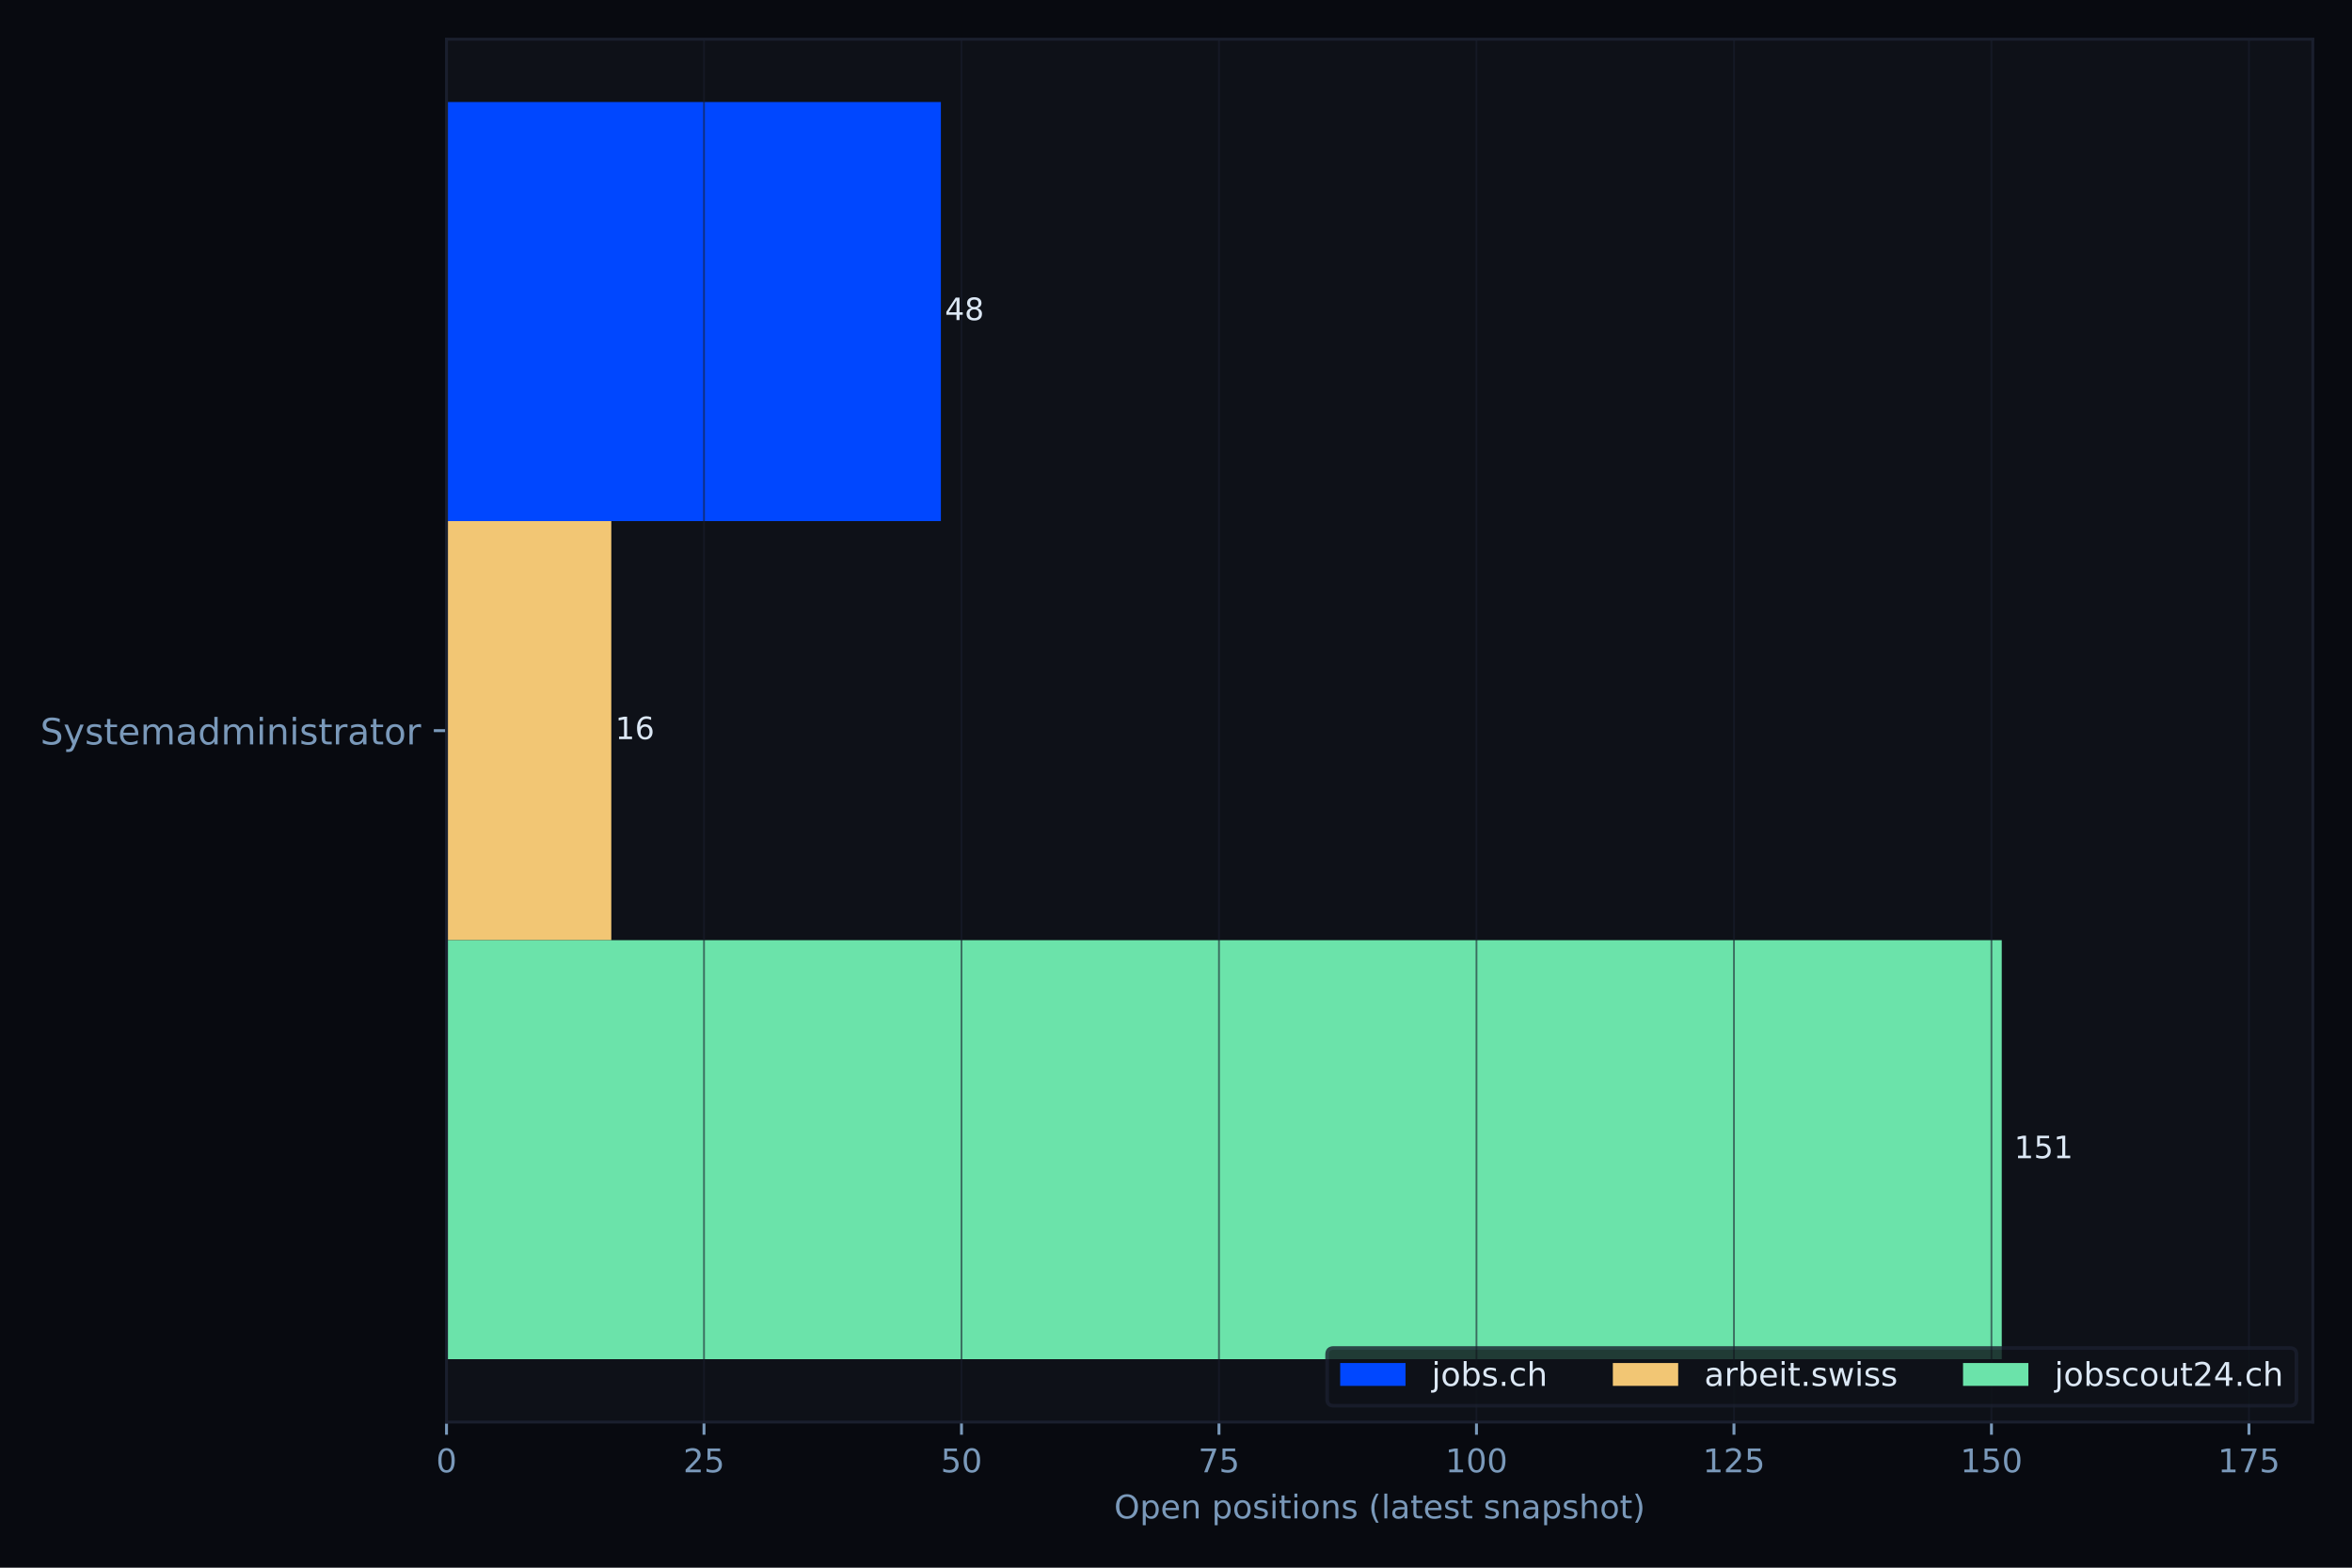
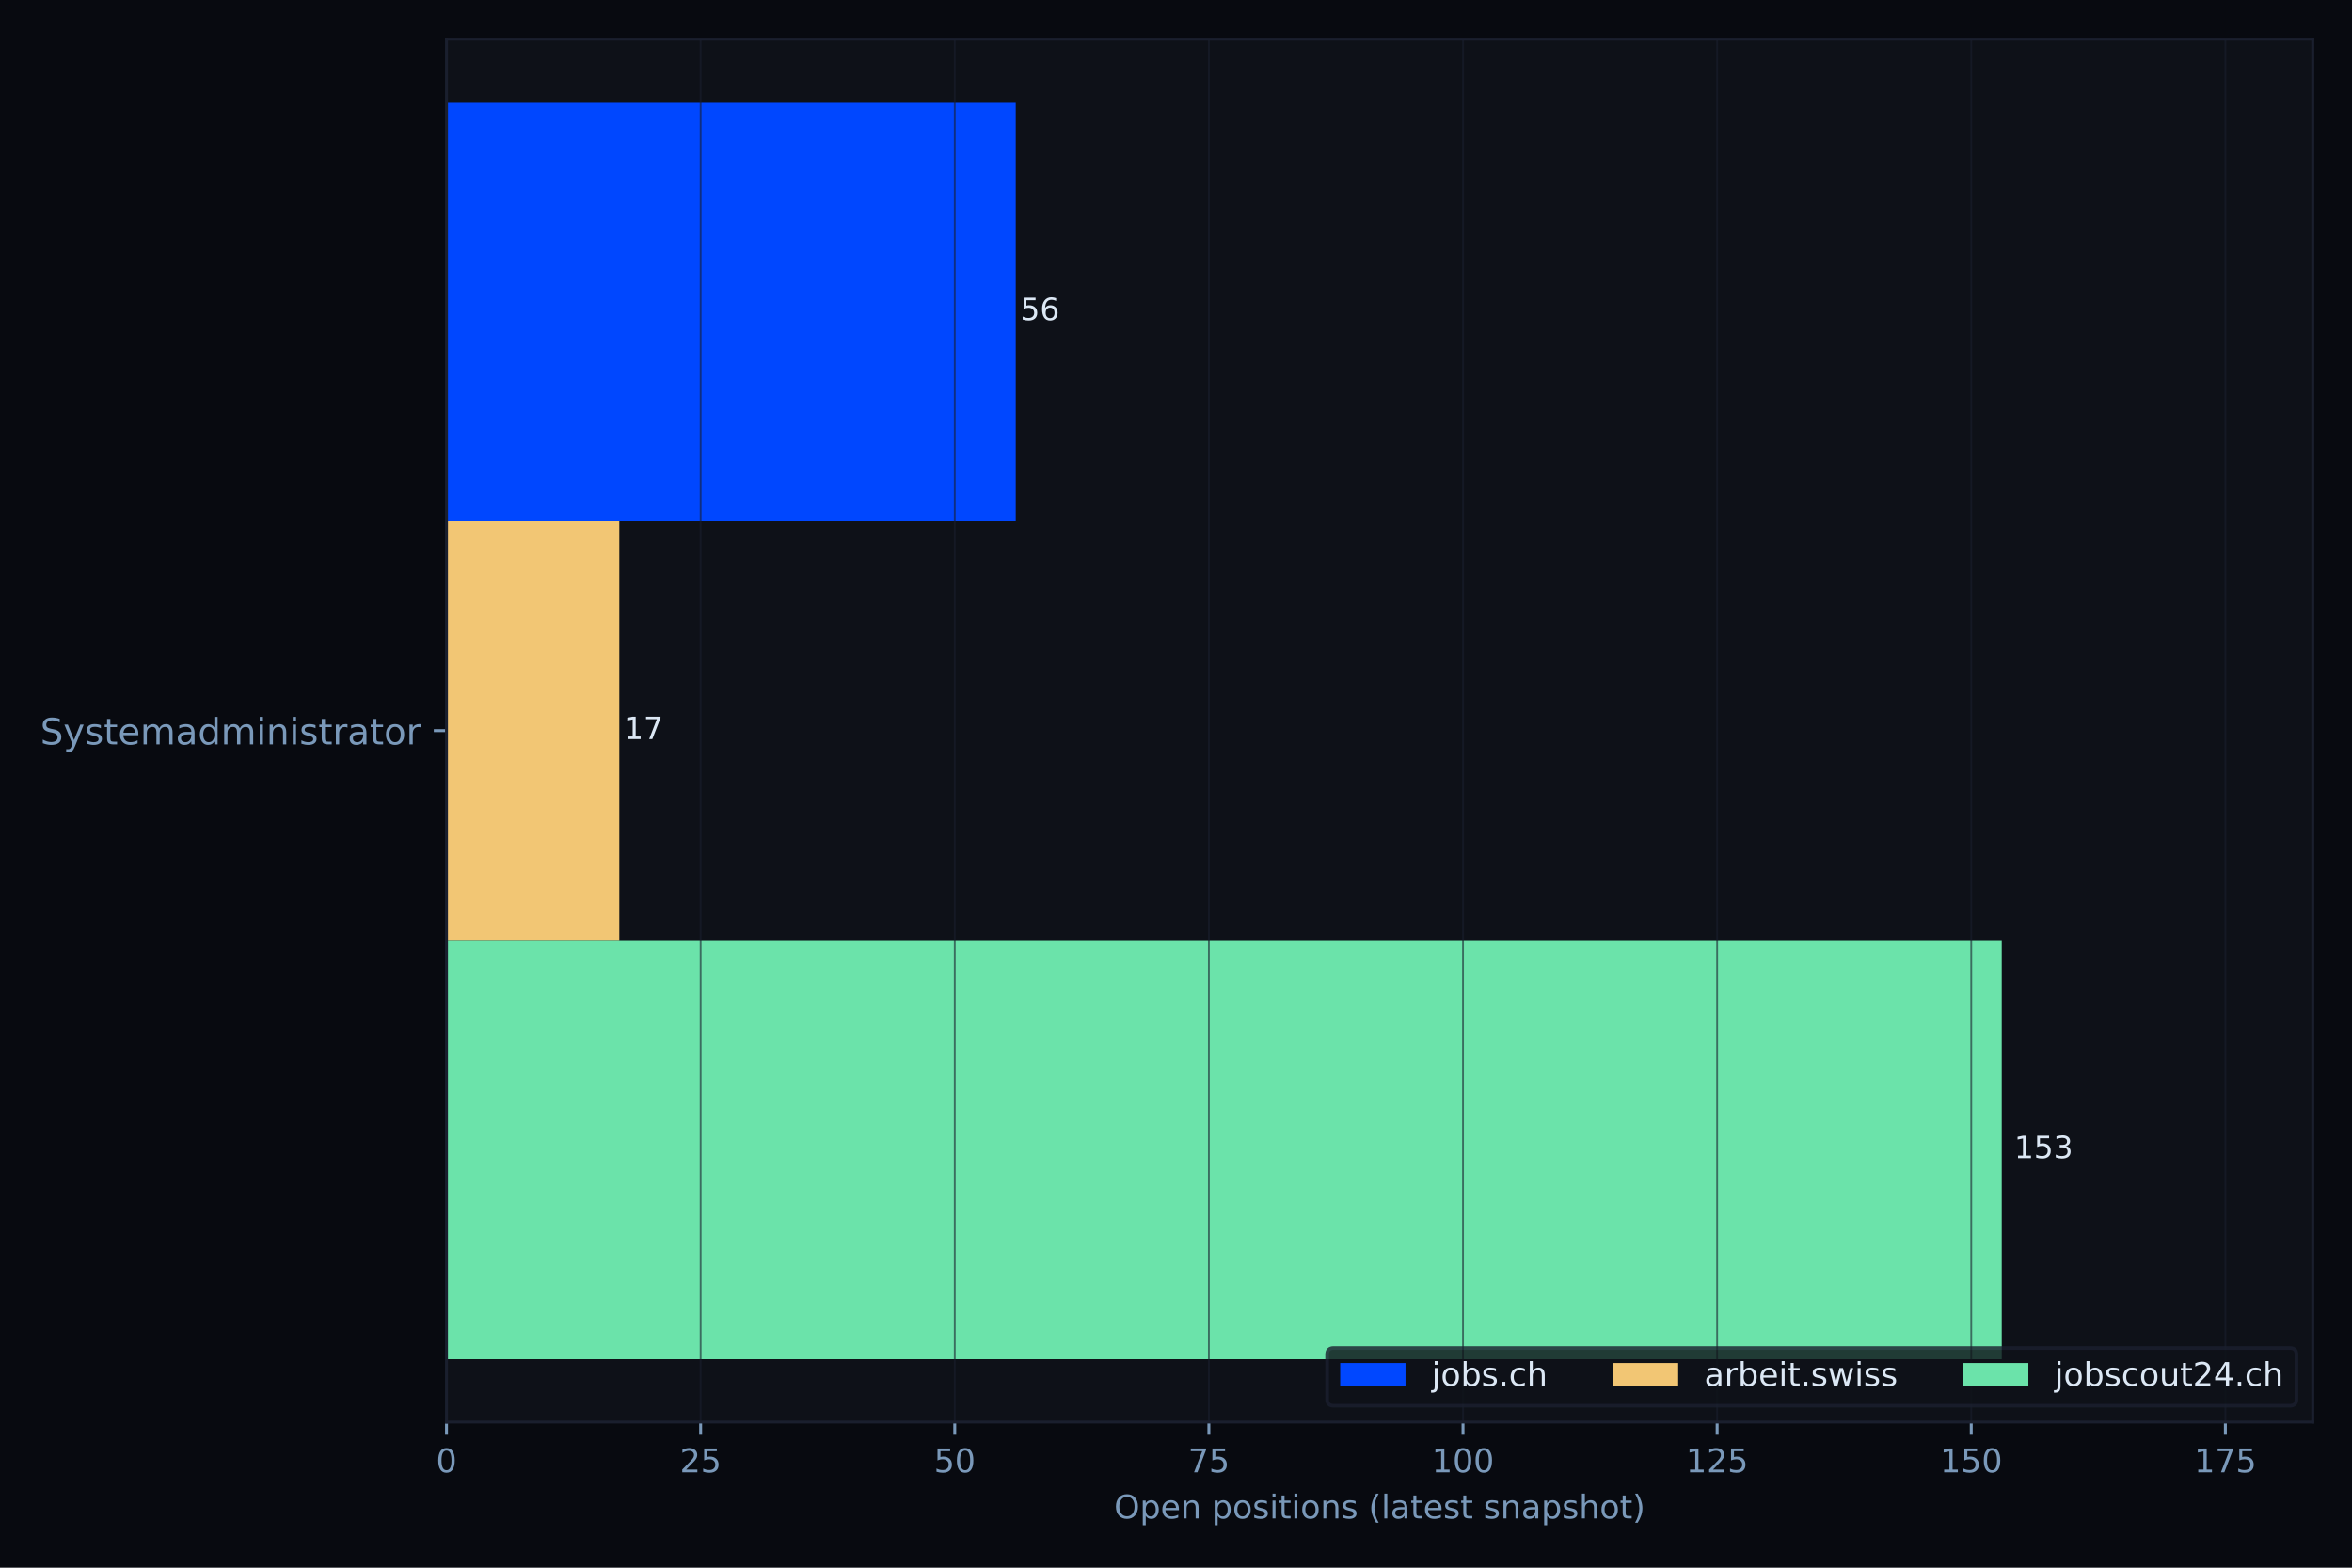
<svg xmlns="http://www.w3.org/2000/svg" xmlns:xlink="http://www.w3.org/1999/xlink" width="648pt" height="432pt" viewBox="0 0 648 432" version="1.1">
  <defs>
    <style type="text/css">*{stroke-linejoin: round; stroke-linecap: butt}</style>
  </defs>
  <g id="figure_1">
    <g id="patch_1">
      <path d="M 0 432  L 648 432  L 648 0  L 0 0  z " style="fill: #080a10" />
    </g>
    <g id="axes_1">
      <g id="patch_2">
        <path d="M 123.018 391.873  L 637.2 391.873  L 637.2 10.8  L 123.018 10.8  z " style="fill: #0e1118" />
      </g>
      <g id="patch_3">
-         <path d="M 123.018 28.121  L 259.225 28.121  L 259.225 143.598  L 123.018 143.598  z " clip-path="url(#pacaad83c6b)" style="fill: #0047ff" />
+         <path d="M 123.018 28.121  L 279.849 28.121  L 279.849 143.598  L 123.018 143.598  z " clip-path="url(#pa3f930a5cf)" style="fill: #0047ff" />
      </g>
      <g id="patch_4">
-         <path d="M 123.018 143.598  L 168.421 143.598  L 168.421 259.075  L 123.018 259.075  z " clip-path="url(#pacaad83c6b)" style="fill: #f2c674" />
+         <path d="M 123.018 143.598  L 170.628 143.598  L 170.628 259.075  L 123.018 259.075  z " clip-path="url(#pa3f930a5cf)" style="fill: #f2c674" />
      </g>
      <g id="patch_5">
-         <path d="M 123.018 259.075  L 551.503 259.075  L 551.503 374.551  L 123.018 374.551  z " clip-path="url(#pacaad83c6b)" style="fill: #6be3aa" />
+         <path d="M 123.018 259.075  L 551.503 259.075  L 551.503 374.551  L 123.018 374.551  z " clip-path="url(#pa3f930a5cf)" style="fill: #6be3aa" />
      </g>
      <g id="matplotlib.axis_1">
        <g id="xtick_1">
          <g id="line2d_1">
-             <path d="M 123.018 391.873  L 123.018 10.8  " clip-path="url(#pacaad83c6b)" style="fill: none; stroke: #1a1f2e; stroke-opacity: 0.6; stroke-width: 0.5; stroke-linecap: square" />
+             <path d="M 123.018 391.873  L 123.018 10.8  " clip-path="url(#pa3f930a5cf)" style="fill: none; stroke: #1a1f2e; stroke-opacity: 0.6; stroke-width: 0.5; stroke-linecap: square" />
          </g>
          <g id="line2d_2">
            <defs>
              <path id="mff3be124f5" d="M 0 0  L 0 3.5  " style="stroke: #7a99ba; stroke-width: 0.8" />
            </defs>
            <g>
              <use xlink:href="#mff3be124f5" x="123.018" y="391.873" style="fill: #7a99ba; stroke: #7a99ba; stroke-width: 0.8" />
            </g>
          </g>
          <g id="text_1">
            <g style="fill: #7a99ba" transform="translate(120.1551 405.7113) scale(0.09 -0.09)">
              <defs>
                <path id="DejaVuSans-30" d="M 2034 4250  Q 1547 4250 1301 3770  Q 1056 3291 1056 2328  Q 1056 1369 1301 889  Q 1547 409 2034 409  Q 2525 409 2770 889  Q 3016 1369 3016 2328  Q 3016 3291 2770 3770  Q 2525 4250 2034 4250  z M 2034 4750  Q 2819 4750 3233 4129  Q 3647 3509 3647 2328  Q 3647 1150 3233 529  Q 2819 -91 2034 -91  Q 1250 -91 836 529  Q 422 1150 422 2328  Q 422 3509 836 4129  Q 1250 4750 2034 4750  z " transform="scale(0.015625)" />
              </defs>
              <use xlink:href="#DejaVuSans-30" />
            </g>
          </g>
        </g>
        <g id="xtick_2">
          <g id="line2d_3">
-             <path d="M 193.959 391.873  L 193.959 10.8  " clip-path="url(#pacaad83c6b)" style="fill: none; stroke: #1a1f2e; stroke-opacity: 0.6; stroke-width: 0.5; stroke-linecap: square" />
+             <path d="M 193.032 391.873  L 193.032 10.8  " clip-path="url(#pa3f930a5cf)" style="fill: none; stroke: #1a1f2e; stroke-opacity: 0.6; stroke-width: 0.5; stroke-linecap: square" />
          </g>
          <g id="line2d_4">
            <g>
-               <use xlink:href="#mff3be124f5" x="193.959" y="391.873" style="fill: #7a99ba; stroke: #7a99ba; stroke-width: 0.8" />
+               <use xlink:href="#mff3be124f5" x="193.032" y="391.873" style="fill: #7a99ba; stroke: #7a99ba; stroke-width: 0.8" />
            </g>
          </g>
          <g id="text_2">
-             <g style="fill: #7a99ba" transform="translate(188.2331 405.7113) scale(0.09 -0.09)">
+             <g style="fill: #7a99ba" transform="translate(187.3058 405.7113) scale(0.09 -0.09)">
              <defs>
                <path id="DejaVuSans-32" d="M 1228 531  L 3431 531  L 3431 0  L 469 0  L 469 531  Q 828 903 1448 1529  Q 2069 2156 2228 2338  Q 2531 2678 2651 2914  Q 2772 3150 2772 3378  Q 2772 3750 2511 3984  Q 2250 4219 1831 4219  Q 1534 4219 1204 4116  Q 875 4013 500 3803  L 500 4441  Q 881 4594 1212 4672  Q 1544 4750 1819 4750  Q 2544 4750 2975 4387  Q 3406 4025 3406 3419  Q 3406 3131 3298 2873  Q 3191 2616 2906 2266  Q 2828 2175 2409 1742  Q 1991 1309 1228 531  z " transform="scale(0.015625)" />
                <path id="DejaVuSans-35" d="M 691 4666  L 3169 4666  L 3169 4134  L 1269 4134  L 1269 2991  Q 1406 3038 1543 3061  Q 1681 3084 1819 3084  Q 2600 3084 3056 2656  Q 3513 2228 3513 1497  Q 3513 744 3044 326  Q 2575 -91 1722 -91  Q 1428 -91 1123 -41  Q 819 9 494 109  L 494 744  Q 775 591 1075 516  Q 1375 441 1709 441  Q 2250 441 2565 725  Q 2881 1009 2881 1497  Q 2881 1984 2565 2268  Q 2250 2553 1709 2553  Q 1456 2553 1204 2497  Q 953 2441 691 2322  L 691 4666  z " transform="scale(0.015625)" />
              </defs>
              <use xlink:href="#DejaVuSans-32" />
              <use xlink:href="#DejaVuSans-35" x="63.623" />
            </g>
          </g>
        </g>
        <g id="xtick_3">
          <g id="line2d_5">
-             <path d="M 264.901 391.873  L 264.901 10.8  " clip-path="url(#pacaad83c6b)" style="fill: none; stroke: #1a1f2e; stroke-opacity: 0.6; stroke-width: 0.5; stroke-linecap: square" />
+             <path d="M 263.046 391.873  L 263.046 10.8  " clip-path="url(#pa3f930a5cf)" style="fill: none; stroke: #1a1f2e; stroke-opacity: 0.6; stroke-width: 0.5; stroke-linecap: square" />
          </g>
          <g id="line2d_6">
            <g>
-               <use xlink:href="#mff3be124f5" x="264.901" y="391.873" style="fill: #7a99ba; stroke: #7a99ba; stroke-width: 0.8" />
+               <use xlink:href="#mff3be124f5" x="263.046" y="391.873" style="fill: #7a99ba; stroke: #7a99ba; stroke-width: 0.8" />
            </g>
          </g>
          <g id="text_3">
-             <g style="fill: #7a99ba" transform="translate(259.1743 405.7113) scale(0.09 -0.09)">
+             <g style="fill: #7a99ba" transform="translate(257.3197 405.7113) scale(0.09 -0.09)">
              <use xlink:href="#DejaVuSans-35" />
              <use xlink:href="#DejaVuSans-30" x="63.623" />
            </g>
          </g>
        </g>
        <g id="xtick_4">
          <g id="line2d_7">
-             <path d="M 335.842 391.873  L 335.842 10.8  " clip-path="url(#pacaad83c6b)" style="fill: none; stroke: #1a1f2e; stroke-opacity: 0.6; stroke-width: 0.5; stroke-linecap: square" />
+             <path d="M 333.06 391.873  L 333.06 10.8  " clip-path="url(#pa3f930a5cf)" style="fill: none; stroke: #1a1f2e; stroke-opacity: 0.6; stroke-width: 0.5; stroke-linecap: square" />
          </g>
          <g id="line2d_8">
            <g>
-               <use xlink:href="#mff3be124f5" x="335.842" y="391.873" style="fill: #7a99ba; stroke: #7a99ba; stroke-width: 0.8" />
+               <use xlink:href="#mff3be124f5" x="333.06" y="391.873" style="fill: #7a99ba; stroke: #7a99ba; stroke-width: 0.8" />
            </g>
          </g>
          <g id="text_4">
-             <g style="fill: #7a99ba" transform="translate(330.1155 405.7113) scale(0.09 -0.09)">
+             <g style="fill: #7a99ba" transform="translate(327.3335 405.7113) scale(0.09 -0.09)">
              <defs>
                <path id="DejaVuSans-37" d="M 525 4666  L 3525 4666  L 3525 4397  L 1831 0  L 1172 0  L 2766 4134  L 525 4134  L 525 4666  z " transform="scale(0.015625)" />
              </defs>
              <use xlink:href="#DejaVuSans-37" />
              <use xlink:href="#DejaVuSans-35" x="63.623" />
            </g>
          </g>
        </g>
        <g id="xtick_5">
          <g id="line2d_9">
-             <path d="M 406.783 391.873  L 406.783 10.8  " clip-path="url(#pacaad83c6b)" style="fill: none; stroke: #1a1f2e; stroke-opacity: 0.6; stroke-width: 0.5; stroke-linecap: square" />
+             <path d="M 403.074 391.873  L 403.074 10.8  " clip-path="url(#pa3f930a5cf)" style="fill: none; stroke: #1a1f2e; stroke-opacity: 0.6; stroke-width: 0.5; stroke-linecap: square" />
          </g>
          <g id="line2d_10">
            <g>
-               <use xlink:href="#mff3be124f5" x="406.783" y="391.873" style="fill: #7a99ba; stroke: #7a99ba; stroke-width: 0.8" />
+               <use xlink:href="#mff3be124f5" x="403.074" y="391.873" style="fill: #7a99ba; stroke: #7a99ba; stroke-width: 0.8" />
            </g>
          </g>
          <g id="text_5">
-             <g style="fill: #7a99ba" transform="translate(398.1936 405.7113) scale(0.09 -0.09)">
+             <g style="fill: #7a99ba" transform="translate(394.4843 405.7113) scale(0.09 -0.09)">
              <defs>
                <path id="DejaVuSans-31" d="M 794 531  L 1825 531  L 1825 4091  L 703 3866  L 703 4441  L 1819 4666  L 2450 4666  L 2450 531  L 3481 531  L 3481 0  L 794 0  L 794 531  z " transform="scale(0.015625)" />
              </defs>
              <use xlink:href="#DejaVuSans-31" />
              <use xlink:href="#DejaVuSans-30" x="63.623" />
              <use xlink:href="#DejaVuSans-30" x="127.246" />
            </g>
          </g>
        </g>
        <g id="xtick_6">
          <g id="line2d_11">
-             <path d="M 477.724 391.873  L 477.724 10.8  " clip-path="url(#pacaad83c6b)" style="fill: none; stroke: #1a1f2e; stroke-opacity: 0.6; stroke-width: 0.5; stroke-linecap: square" />
+             <path d="M 473.088 391.873  L 473.088 10.8  " clip-path="url(#pa3f930a5cf)" style="fill: none; stroke: #1a1f2e; stroke-opacity: 0.6; stroke-width: 0.5; stroke-linecap: square" />
          </g>
          <g id="line2d_12">
            <g>
-               <use xlink:href="#mff3be124f5" x="477.724" y="391.873" style="fill: #7a99ba; stroke: #7a99ba; stroke-width: 0.8" />
+               <use xlink:href="#mff3be124f5" x="473.088" y="391.873" style="fill: #7a99ba; stroke: #7a99ba; stroke-width: 0.8" />
            </g>
          </g>
          <g id="text_6">
-             <g style="fill: #7a99ba" transform="translate(469.1348 405.7113) scale(0.09 -0.09)">
+             <g style="fill: #7a99ba" transform="translate(464.4981 405.7113) scale(0.09 -0.09)">
              <use xlink:href="#DejaVuSans-31" />
              <use xlink:href="#DejaVuSans-32" x="63.623" />
              <use xlink:href="#DejaVuSans-35" x="127.246" />
            </g>
          </g>
        </g>
        <g id="xtick_7">
          <g id="line2d_13">
-             <path d="M 548.665 391.873  L 548.665 10.8  " clip-path="url(#pacaad83c6b)" style="fill: none; stroke: #1a1f2e; stroke-opacity: 0.6; stroke-width: 0.5; stroke-linecap: square" />
+             <path d="M 543.101 391.873  L 543.101 10.8  " clip-path="url(#pa3f930a5cf)" style="fill: none; stroke: #1a1f2e; stroke-opacity: 0.6; stroke-width: 0.5; stroke-linecap: square" />
          </g>
          <g id="line2d_14">
            <g>
-               <use xlink:href="#mff3be124f5" x="548.665" y="391.873" style="fill: #7a99ba; stroke: #7a99ba; stroke-width: 0.8" />
+               <use xlink:href="#mff3be124f5" x="543.101" y="391.873" style="fill: #7a99ba; stroke: #7a99ba; stroke-width: 0.8" />
            </g>
          </g>
          <g id="text_7">
-             <g style="fill: #7a99ba" transform="translate(540.076 405.7113) scale(0.09 -0.09)">
+             <g style="fill: #7a99ba" transform="translate(534.512 405.7113) scale(0.09 -0.09)">
              <use xlink:href="#DejaVuSans-31" />
              <use xlink:href="#DejaVuSans-35" x="63.623" />
              <use xlink:href="#DejaVuSans-30" x="127.246" />
            </g>
          </g>
        </g>
        <g id="xtick_8">
          <g id="line2d_15">
-             <path d="M 619.607 391.873  L 619.607 10.8  " clip-path="url(#pacaad83c6b)" style="fill: none; stroke: #1a1f2e; stroke-opacity: 0.6; stroke-width: 0.5; stroke-linecap: square" />
+             <path d="M 613.115 391.873  L 613.115 10.8  " clip-path="url(#pa3f930a5cf)" style="fill: none; stroke: #1a1f2e; stroke-opacity: 0.6; stroke-width: 0.5; stroke-linecap: square" />
          </g>
          <g id="line2d_16">
            <g>
-               <use xlink:href="#mff3be124f5" x="619.607" y="391.873" style="fill: #7a99ba; stroke: #7a99ba; stroke-width: 0.8" />
+               <use xlink:href="#mff3be124f5" x="613.115" y="391.873" style="fill: #7a99ba; stroke: #7a99ba; stroke-width: 0.8" />
            </g>
          </g>
          <g id="text_8">
-             <g style="fill: #7a99ba" transform="translate(611.0172 405.7113) scale(0.09 -0.09)">
+             <g style="fill: #7a99ba" transform="translate(604.5259 405.7113) scale(0.09 -0.09)">
              <use xlink:href="#DejaVuSans-31" />
              <use xlink:href="#DejaVuSans-37" x="63.623" />
              <use xlink:href="#DejaVuSans-35" x="127.246" />
            </g>
          </g>
        </g>
        <g id="text_9">
          <g style="fill: #7a99ba" transform="translate(306.9454 418.4216) scale(0.09 -0.09)">
            <defs>
              <path id="DejaVuSans-4f" d="M 2522 4238  Q 1834 4238 1429 3725  Q 1025 3213 1025 2328  Q 1025 1447 1429 934  Q 1834 422 2522 422  Q 3209 422 3611 934  Q 4013 1447 4013 2328  Q 4013 3213 3611 3725  Q 3209 4238 2522 4238  z M 2522 4750  Q 3503 4750 4090 4092  Q 4678 3434 4678 2328  Q 4678 1225 4090 567  Q 3503 -91 2522 -91  Q 1538 -91 948 565  Q 359 1222 359 2328  Q 359 3434 948 4092  Q 1538 4750 2522 4750  z " transform="scale(0.015625)" />
              <path id="DejaVuSans-70" d="M 1159 525  L 1159 -1331  L 581 -1331  L 581 3500  L 1159 3500  L 1159 2969  Q 1341 3281 1617 3432  Q 1894 3584 2278 3584  Q 2916 3584 3314 3078  Q 3713 2572 3713 1747  Q 3713 922 3314 415  Q 2916 -91 2278 -91  Q 1894 -91 1617 61  Q 1341 213 1159 525  z M 3116 1747  Q 3116 2381 2855 2742  Q 2594 3103 2138 3103  Q 1681 3103 1420 2742  Q 1159 2381 1159 1747  Q 1159 1113 1420 752  Q 1681 391 2138 391  Q 2594 391 2855 752  Q 3116 1113 3116 1747  z " transform="scale(0.015625)" />
              <path id="DejaVuSans-65" d="M 3597 1894  L 3597 1613  L 953 1613  Q 991 1019 1311 708  Q 1631 397 2203 397  Q 2534 397 2845 478  Q 3156 559 3463 722  L 3463 178  Q 3153 47 2828 -22  Q 2503 -91 2169 -91  Q 1331 -91 842 396  Q 353 884 353 1716  Q 353 2575 817 3079  Q 1281 3584 2069 3584  Q 2775 3584 3186 3129  Q 3597 2675 3597 1894  z M 3022 2063  Q 3016 2534 2758 2815  Q 2500 3097 2075 3097  Q 1594 3097 1305 2825  Q 1016 2553 972 2059  L 3022 2063  z " transform="scale(0.015625)" />
              <path id="DejaVuSans-6e" d="M 3513 2113  L 3513 0  L 2938 0  L 2938 2094  Q 2938 2591 2744 2837  Q 2550 3084 2163 3084  Q 1697 3084 1428 2787  Q 1159 2491 1159 1978  L 1159 0  L 581 0  L 581 3500  L 1159 3500  L 1159 2956  Q 1366 3272 1645 3428  Q 1925 3584 2291 3584  Q 2894 3584 3203 3211  Q 3513 2838 3513 2113  z " transform="scale(0.015625)" />
              <path id="DejaVuSans-20" transform="scale(0.015625)" />
              <path id="DejaVuSans-6f" d="M 1959 3097  Q 1497 3097 1228 2736  Q 959 2375 959 1747  Q 959 1119 1226 758  Q 1494 397 1959 397  Q 2419 397 2687 759  Q 2956 1122 2956 1747  Q 2956 2369 2687 2733  Q 2419 3097 1959 3097  z M 1959 3584  Q 2709 3584 3137 3096  Q 3566 2609 3566 1747  Q 3566 888 3137 398  Q 2709 -91 1959 -91  Q 1206 -91 779 398  Q 353 888 353 1747  Q 353 2609 779 3096  Q 1206 3584 1959 3584  z " transform="scale(0.015625)" />
              <path id="DejaVuSans-73" d="M 2834 3397  L 2834 2853  Q 2591 2978 2328 3040  Q 2066 3103 1784 3103  Q 1356 3103 1142 2972  Q 928 2841 928 2578  Q 928 2378 1081 2264  Q 1234 2150 1697 2047  L 1894 2003  Q 2506 1872 2764 1633  Q 3022 1394 3022 966  Q 3022 478 2636 193  Q 2250 -91 1575 -91  Q 1294 -91 989 -36  Q 684 19 347 128  L 347 722  Q 666 556 975 473  Q 1284 391 1588 391  Q 1994 391 2212 530  Q 2431 669 2431 922  Q 2431 1156 2273 1281  Q 2116 1406 1581 1522  L 1381 1569  Q 847 1681 609 1914  Q 372 2147 372 2553  Q 372 3047 722 3315  Q 1072 3584 1716 3584  Q 2034 3584 2315 3537  Q 2597 3491 2834 3397  z " transform="scale(0.015625)" />
              <path id="DejaVuSans-69" d="M 603 3500  L 1178 3500  L 1178 0  L 603 0  L 603 3500  z M 603 4863  L 1178 4863  L 1178 4134  L 603 4134  L 603 4863  z " transform="scale(0.015625)" />
              <path id="DejaVuSans-74" d="M 1172 4494  L 1172 3500  L 2356 3500  L 2356 3053  L 1172 3053  L 1172 1153  Q 1172 725 1289 603  Q 1406 481 1766 481  L 2356 481  L 2356 0  L 1766 0  Q 1100 0 847 248  Q 594 497 594 1153  L 594 3053  L 172 3053  L 172 3500  L 594 3500  L 594 4494  L 1172 4494  z " transform="scale(0.015625)" />
              <path id="DejaVuSans-28" d="M 1984 4856  Q 1566 4138 1362 3434  Q 1159 2731 1159 2009  Q 1159 1288 1364 580  Q 1569 -128 1984 -844  L 1484 -844  Q 1016 -109 783 600  Q 550 1309 550 2009  Q 550 2706 781 3412  Q 1013 4119 1484 4856  L 1984 4856  z " transform="scale(0.015625)" />
              <path id="DejaVuSans-6c" d="M 603 4863  L 1178 4863  L 1178 0  L 603 0  L 603 4863  z " transform="scale(0.015625)" />
              <path id="DejaVuSans-61" d="M 2194 1759  Q 1497 1759 1228 1600  Q 959 1441 959 1056  Q 959 750 1161 570  Q 1363 391 1709 391  Q 2188 391 2477 730  Q 2766 1069 2766 1631  L 2766 1759  L 2194 1759  z M 3341 1997  L 3341 0  L 2766 0  L 2766 531  Q 2569 213 2275 61  Q 1981 -91 1556 -91  Q 1019 -91 701 211  Q 384 513 384 1019  Q 384 1609 779 1909  Q 1175 2209 1959 2209  L 2766 2209  L 2766 2266  Q 2766 2663 2505 2880  Q 2244 3097 1772 3097  Q 1472 3097 1187 3025  Q 903 2953 641 2809  L 641 3341  Q 956 3463 1253 3523  Q 1550 3584 1831 3584  Q 2591 3584 2966 3190  Q 3341 2797 3341 1997  z " transform="scale(0.015625)" />
              <path id="DejaVuSans-68" d="M 3513 2113  L 3513 0  L 2938 0  L 2938 2094  Q 2938 2591 2744 2837  Q 2550 3084 2163 3084  Q 1697 3084 1428 2787  Q 1159 2491 1159 1978  L 1159 0  L 581 0  L 581 4863  L 1159 4863  L 1159 2956  Q 1366 3272 1645 3428  Q 1925 3584 2291 3584  Q 2894 3584 3203 3211  Q 3513 2838 3513 2113  z " transform="scale(0.015625)" />
              <path id="DejaVuSans-29" d="M 513 4856  L 1013 4856  Q 1481 4119 1714 3412  Q 1947 2706 1947 2009  Q 1947 1309 1714 600  Q 1481 -109 1013 -844  L 513 -844  Q 928 -128 1133 580  Q 1338 1288 1338 2009  Q 1338 2731 1133 3434  Q 928 4138 513 4856  z " transform="scale(0.015625)" />
            </defs>
            <use xlink:href="#DejaVuSans-4f" />
            <use xlink:href="#DejaVuSans-70" x="78.711" />
            <use xlink:href="#DejaVuSans-65" x="142.188" />
            <use xlink:href="#DejaVuSans-6e" x="203.711" />
            <use xlink:href="#DejaVuSans-20" x="267.09" />
            <use xlink:href="#DejaVuSans-70" x="298.877" />
            <use xlink:href="#DejaVuSans-6f" x="362.354" />
            <use xlink:href="#DejaVuSans-73" x="423.535" />
            <use xlink:href="#DejaVuSans-69" x="475.635" />
            <use xlink:href="#DejaVuSans-74" x="503.418" />
            <use xlink:href="#DejaVuSans-69" x="542.627" />
            <use xlink:href="#DejaVuSans-6f" x="570.41" />
            <use xlink:href="#DejaVuSans-6e" x="631.592" />
            <use xlink:href="#DejaVuSans-73" x="694.971" />
            <use xlink:href="#DejaVuSans-20" x="747.07" />
            <use xlink:href="#DejaVuSans-28" x="778.857" />
            <use xlink:href="#DejaVuSans-6c" x="817.871" />
            <use xlink:href="#DejaVuSans-61" x="845.654" />
            <use xlink:href="#DejaVuSans-74" x="906.934" />
            <use xlink:href="#DejaVuSans-65" x="946.143" />
            <use xlink:href="#DejaVuSans-73" x="1007.666" />
            <use xlink:href="#DejaVuSans-74" x="1059.766" />
            <use xlink:href="#DejaVuSans-20" x="1098.975" />
            <use xlink:href="#DejaVuSans-73" x="1130.762" />
            <use xlink:href="#DejaVuSans-6e" x="1182.861" />
            <use xlink:href="#DejaVuSans-61" x="1246.24" />
            <use xlink:href="#DejaVuSans-70" x="1307.52" />
            <use xlink:href="#DejaVuSans-73" x="1370.996" />
            <use xlink:href="#DejaVuSans-68" x="1423.096" />
            <use xlink:href="#DejaVuSans-6f" x="1486.475" />
            <use xlink:href="#DejaVuSans-74" x="1547.656" />
            <use xlink:href="#DejaVuSans-29" x="1586.865" />
          </g>
        </g>
      </g>
      <g id="matplotlib.axis_2">
        <g id="ytick_1">
          <g id="line2d_17">
            <defs>
              <path id="mdf66c61492" d="M 0 0  L -3.5 0  " style="stroke: #7a99ba; stroke-width: 0.8" />
            </defs>
            <g>
              <use xlink:href="#mdf66c61492" x="123.018" y="201.336" style="fill: #7a99ba; stroke: #7a99ba; stroke-width: 0.8" />
            </g>
          </g>
          <g id="text_10">
            <g style="fill: #7a99ba" transform="translate(11.09787 205.1356) scale(0.1 -0.1)">
              <defs>
                <path id="DejaVuSans-53" d="M 3425 4513  L 3425 3897  Q 3066 4069 2747 4153  Q 2428 4238 2131 4238  Q 1616 4238 1336 4038  Q 1056 3838 1056 3469  Q 1056 3159 1242 3001  Q 1428 2844 1947 2747  L 2328 2669  Q 3034 2534 3370 2195  Q 3706 1856 3706 1288  Q 3706 609 3251 259  Q 2797 -91 1919 -91  Q 1588 -91 1214 -16  Q 841 59 441 206  L 441 856  Q 825 641 1194 531  Q 1563 422 1919 422  Q 2459 422 2753 634  Q 3047 847 3047 1241  Q 3047 1584 2836 1778  Q 2625 1972 2144 2069  L 1759 2144  Q 1053 2284 737 2584  Q 422 2884 422 3419  Q 422 4038 858 4394  Q 1294 4750 2059 4750  Q 2388 4750 2728 4690  Q 3069 4631 3425 4513  z " transform="scale(0.015625)" />
                <path id="DejaVuSans-79" d="M 2059 -325  Q 1816 -950 1584 -1140  Q 1353 -1331 966 -1331  L 506 -1331  L 506 -850  L 844 -850  Q 1081 -850 1212 -737  Q 1344 -625 1503 -206  L 1606 56  L 191 3500  L 800 3500  L 1894 763  L 2988 3500  L 3597 3500  L 2059 -325  z " transform="scale(0.015625)" />
                <path id="DejaVuSans-6d" d="M 3328 2828  Q 3544 3216 3844 3400  Q 4144 3584 4550 3584  Q 5097 3584 5394 3201  Q 5691 2819 5691 2113  L 5691 0  L 5113 0  L 5113 2094  Q 5113 2597 4934 2840  Q 4756 3084 4391 3084  Q 3944 3084 3684 2787  Q 3425 2491 3425 1978  L 3425 0  L 2847 0  L 2847 2094  Q 2847 2600 2669 2842  Q 2491 3084 2119 3084  Q 1678 3084 1418 2786  Q 1159 2488 1159 1978  L 1159 0  L 581 0  L 581 3500  L 1159 3500  L 1159 2956  Q 1356 3278 1631 3431  Q 1906 3584 2284 3584  Q 2666 3584 2933 3390  Q 3200 3197 3328 2828  z " transform="scale(0.015625)" />
                <path id="DejaVuSans-64" d="M 2906 2969  L 2906 4863  L 3481 4863  L 3481 0  L 2906 0  L 2906 525  Q 2725 213 2448 61  Q 2172 -91 1784 -91  Q 1150 -91 751 415  Q 353 922 353 1747  Q 353 2572 751 3078  Q 1150 3584 1784 3584  Q 2172 3584 2448 3432  Q 2725 3281 2906 2969  z M 947 1747  Q 947 1113 1208 752  Q 1469 391 1925 391  Q 2381 391 2643 752  Q 2906 1113 2906 1747  Q 2906 2381 2643 2742  Q 2381 3103 1925 3103  Q 1469 3103 1208 2742  Q 947 2381 947 1747  z " transform="scale(0.015625)" />
                <path id="DejaVuSans-72" d="M 2631 2963  Q 2534 3019 2420 3045  Q 2306 3072 2169 3072  Q 1681 3072 1420 2755  Q 1159 2438 1159 1844  L 1159 0  L 581 0  L 581 3500  L 1159 3500  L 1159 2956  Q 1341 3275 1631 3429  Q 1922 3584 2338 3584  Q 2397 3584 2469 3576  Q 2541 3569 2628 3553  L 2631 2963  z " transform="scale(0.015625)" />
              </defs>
              <use xlink:href="#DejaVuSans-53" />
              <use xlink:href="#DejaVuSans-79" x="63.477" />
              <use xlink:href="#DejaVuSans-73" x="122.656" />
              <use xlink:href="#DejaVuSans-74" x="174.756" />
              <use xlink:href="#DejaVuSans-65" x="213.965" />
              <use xlink:href="#DejaVuSans-6d" x="275.488" />
              <use xlink:href="#DejaVuSans-61" x="372.9" />
              <use xlink:href="#DejaVuSans-64" x="434.18" />
              <use xlink:href="#DejaVuSans-6d" x="497.656" />
              <use xlink:href="#DejaVuSans-69" x="595.068" />
              <use xlink:href="#DejaVuSans-6e" x="622.852" />
              <use xlink:href="#DejaVuSans-69" x="686.23" />
              <use xlink:href="#DejaVuSans-73" x="714.014" />
              <use xlink:href="#DejaVuSans-74" x="766.113" />
              <use xlink:href="#DejaVuSans-72" x="805.322" />
              <use xlink:href="#DejaVuSans-61" x="846.436" />
              <use xlink:href="#DejaVuSans-74" x="907.715" />
              <use xlink:href="#DejaVuSans-6f" x="946.924" />
              <use xlink:href="#DejaVuSans-72" x="1008.105" />
            </g>
          </g>
        </g>
      </g>
      <g id="patch_6">
        <path d="M 123.018 391.873  L 123.018 10.8  " style="fill: none; stroke: #1a1f2e; stroke-width: 0.8; stroke-linejoin: miter; stroke-linecap: square" />
      </g>
      <g id="patch_7">
        <path d="M 637.2 391.873  L 637.2 10.8  " style="fill: none; stroke: #1a1f2e; stroke-width: 0.8; stroke-linejoin: miter; stroke-linecap: square" />
      </g>
      <g id="patch_8">
        <path d="M 123.018 391.873  L 637.2 391.873  " style="fill: none; stroke: #1a1f2e; stroke-width: 0.8; stroke-linejoin: miter; stroke-linecap: square" />
      </g>
      <g id="patch_9">
        <path d="M 123.018 10.8  L 637.2 10.8  " style="fill: none; stroke: #1a1f2e; stroke-width: 0.8; stroke-linejoin: miter; stroke-linecap: square" />
      </g>
      <g id="text_11">
-         <g style="fill: #dce8f5" transform="translate(260.3149 88.20525) scale(0.085 -0.085)">
-           <defs>
-             <path id="DejaVuSans-34" d="M 2419 4116  L 825 1625  L 2419 1625  L 2419 4116  z M 2253 4666  L 3047 4666  L 3047 1625  L 3713 1625  L 3713 1100  L 3047 1100  L 3047 0  L 2419 0  L 2419 1100  L 313 1100  L 313 1709  L 2253 4666  z " transform="scale(0.015625)" />
-             <path id="DejaVuSans-38" d="M 2034 2216  Q 1584 2216 1326 1975  Q 1069 1734 1069 1313  Q 1069 891 1326 650  Q 1584 409 2034 409  Q 2484 409 2743 651  Q 3003 894 3003 1313  Q 3003 1734 2745 1975  Q 2488 2216 2034 2216  z M 1403 2484  Q 997 2584 770 2862  Q 544 3141 544 3541  Q 544 4100 942 4425  Q 1341 4750 2034 4750  Q 2731 4750 3128 4425  Q 3525 4100 3525 3541  Q 3525 3141 3298 2862  Q 3072 2584 2669 2484  Q 3125 2378 3379 2068  Q 3634 1759 3634 1313  Q 3634 634 3220 271  Q 2806 -91 2034 -91  Q 1263 -91 848 271  Q 434 634 434 1313  Q 434 1759 690 2068  Q 947 2378 1403 2484  z M 1172 3481  Q 1172 3119 1398 2916  Q 1625 2713 2034 2713  Q 2441 2713 2670 2916  Q 2900 3119 2900 3481  Q 2900 3844 2670 4047  Q 2441 4250 2034 4250  Q 1625 4250 1398 4047  Q 1172 3844 1172 3481  z " transform="scale(0.015625)" />
-           </defs>
-           <use xlink:href="#DejaVuSans-34" />
-           <use xlink:href="#DejaVuSans-38" x="63.623" />
-         </g>
-       </g>
-       <g id="text_12">
-         <g style="fill: #dce8f5" transform="translate(169.5102 203.6818) scale(0.085 -0.085)">
+         <g style="fill: #dce8f5" transform="translate(281.1039 88.20525) scale(0.085 -0.085)">
          <defs>
            <path id="DejaVuSans-36" d="M 2113 2584  Q 1688 2584 1439 2293  Q 1191 2003 1191 1497  Q 1191 994 1439 701  Q 1688 409 2113 409  Q 2538 409 2786 701  Q 3034 994 3034 1497  Q 3034 2003 2786 2293  Q 2538 2584 2113 2584  z M 3366 4563  L 3366 3988  Q 3128 4100 2886 4159  Q 2644 4219 2406 4219  Q 1781 4219 1451 3797  Q 1122 3375 1075 2522  Q 1259 2794 1537 2939  Q 1816 3084 2150 3084  Q 2853 3084 3261 2657  Q 3669 2231 3669 1497  Q 3669 778 3244 343  Q 2819 -91 2113 -91  Q 1303 -91 875 529  Q 447 1150 447 2328  Q 447 3434 972 4092  Q 1497 4750 2381 4750  Q 2619 4750 2861 4703  Q 3103 4656 3366 4563  z " transform="scale(0.015625)" />
          </defs>
+           <use xlink:href="#DejaVuSans-35" />
+           <use xlink:href="#DejaVuSans-36" x="63.623" />
+         </g>
+       </g>
+       <g id="text_12">
+         <g style="fill: #dce8f5" transform="translate(171.8823 203.6818) scale(0.085 -0.085)">
          <use xlink:href="#DejaVuSans-31" />
-           <use xlink:href="#DejaVuSans-36" x="63.623" />
+           <use xlink:href="#DejaVuSans-37" x="63.623" />
        </g>
      </g>
      <g id="text_13">
        <g style="fill: #dce8f5" transform="translate(554.9309 319.1584) scale(0.085 -0.085)">
+           <defs>
+             <path id="DejaVuSans-33" d="M 2597 2516  Q 3050 2419 3304 2112  Q 3559 1806 3559 1356  Q 3559 666 3084 287  Q 2609 -91 1734 -91  Q 1441 -91 1130 -33  Q 819 25 488 141  L 488 750  Q 750 597 1062 519  Q 1375 441 1716 441  Q 2309 441 2620 675  Q 2931 909 2931 1356  Q 2931 1769 2642 2001  Q 2353 2234 1838 2234  L 1294 2234  L 1294 2753  L 1863 2753  Q 2328 2753 2575 2939  Q 2822 3125 2822 3475  Q 2822 3834 2567 4026  Q 2313 4219 1838 4219  Q 1578 4219 1281 4162  Q 984 4106 628 3988  L 628 4550  Q 988 4650 1302 4700  Q 1616 4750 1894 4750  Q 2613 4750 3031 4423  Q 3450 4097 3450 3541  Q 3450 3153 3228 2886  Q 3006 2619 2597 2516  z " transform="scale(0.015625)" />
+           </defs>
          <use xlink:href="#DejaVuSans-31" />
          <use xlink:href="#DejaVuSans-35" x="63.623" />
-           <use xlink:href="#DejaVuSans-31" x="127.246" />
+           <use xlink:href="#DejaVuSans-33" x="127.246" />
        </g>
      </g>
      <g id="legend_1">
        <g id="patch_10">
          <path d="M 367.435 387.373  L 630.9 387.373  Q 632.7 387.373 632.7 385.573  L 632.7 373.262  Q 632.7 371.462 630.9 371.462  L 367.435 371.462  Q 365.635 371.462 365.635 373.262  L 365.635 385.573  Q 365.635 387.373 367.435 387.373  z " style="fill: #0e1118; opacity: 0.8; stroke: #1a1f2e; stroke-linejoin: miter" />
        </g>
        <g id="patch_11">
          <path d="M 369.235 381.901  L 387.235 381.901  L 387.235 375.601  L 369.235 375.601  z " style="fill: #0047ff" />
        </g>
        <g id="text_14">
          <g style="fill: #dce8f5" transform="translate(394.4348 381.901) scale(0.09 -0.09)">
            <defs>
              <path id="DejaVuSans-6a" d="M 603 3500  L 1178 3500  L 1178 -63  Q 1178 -731 923 -1031  Q 669 -1331 103 -1331  L -116 -1331  L -116 -844  L 38 -844  Q 366 -844 484 -692  Q 603 -541 603 -63  L 603 3500  z M 603 4863  L 1178 4863  L 1178 4134  L 603 4134  L 603 4863  z " transform="scale(0.015625)" />
              <path id="DejaVuSans-62" d="M 3116 1747  Q 3116 2381 2855 2742  Q 2594 3103 2138 3103  Q 1681 3103 1420 2742  Q 1159 2381 1159 1747  Q 1159 1113 1420 752  Q 1681 391 2138 391  Q 2594 391 2855 752  Q 3116 1113 3116 1747  z M 1159 2969  Q 1341 3281 1617 3432  Q 1894 3584 2278 3584  Q 2916 3584 3314 3078  Q 3713 2572 3713 1747  Q 3713 922 3314 415  Q 2916 -91 2278 -91  Q 1894 -91 1617 61  Q 1341 213 1159 525  L 1159 0  L 581 0  L 581 4863  L 1159 4863  L 1159 2969  z " transform="scale(0.015625)" />
              <path id="DejaVuSans-2e" d="M 684 794  L 1344 794  L 1344 0  L 684 0  L 684 794  z " transform="scale(0.015625)" />
              <path id="DejaVuSans-63" d="M 3122 3366  L 3122 2828  Q 2878 2963 2633 3030  Q 2388 3097 2138 3097  Q 1578 3097 1268 2742  Q 959 2388 959 1747  Q 959 1106 1268 751  Q 1578 397 2138 397  Q 2388 397 2633 464  Q 2878 531 3122 666  L 3122 134  Q 2881 22 2623 -34  Q 2366 -91 2075 -91  Q 1284 -91 818 406  Q 353 903 353 1747  Q 353 2603 823 3093  Q 1294 3584 2113 3584  Q 2378 3584 2631 3529  Q 2884 3475 3122 3366  z " transform="scale(0.015625)" />
            </defs>
            <use xlink:href="#DejaVuSans-6a" />
            <use xlink:href="#DejaVuSans-6f" x="27.783" />
            <use xlink:href="#DejaVuSans-62" x="88.965" />
            <use xlink:href="#DejaVuSans-73" x="152.441" />
            <use xlink:href="#DejaVuSans-2e" x="204.541" />
            <use xlink:href="#DejaVuSans-63" x="236.328" />
            <use xlink:href="#DejaVuSans-68" x="291.309" />
          </g>
        </g>
        <g id="patch_12">
          <path d="M 444.357 381.901  L 462.357 381.901  L 462.357 375.601  L 444.357 375.601  z " style="fill: #f2c674" />
        </g>
        <g id="text_15">
          <g style="fill: #dce8f5" transform="translate(469.5567 381.901) scale(0.09 -0.09)">
            <defs>
              <path id="DejaVuSans-77" d="M 269 3500  L 844 3500  L 1563 769  L 2278 3500  L 2956 3500  L 3675 769  L 4391 3500  L 4966 3500  L 4050 0  L 3372 0  L 2619 2869  L 1863 0  L 1184 0  L 269 3500  z " transform="scale(0.015625)" />
            </defs>
            <use xlink:href="#DejaVuSans-61" />
            <use xlink:href="#DejaVuSans-72" x="61.279" />
            <use xlink:href="#DejaVuSans-62" x="102.393" />
            <use xlink:href="#DejaVuSans-65" x="165.869" />
            <use xlink:href="#DejaVuSans-69" x="227.393" />
            <use xlink:href="#DejaVuSans-74" x="255.176" />
            <use xlink:href="#DejaVuSans-2e" x="294.385" />
            <use xlink:href="#DejaVuSans-73" x="326.172" />
            <use xlink:href="#DejaVuSans-77" x="378.271" />
            <use xlink:href="#DejaVuSans-69" x="460.059" />
            <use xlink:href="#DejaVuSans-73" x="487.842" />
            <use xlink:href="#DejaVuSans-73" x="539.941" />
          </g>
        </g>
        <g id="patch_13">
          <path d="M 540.838 381.901  L 558.838 381.901  L 558.838 375.601  L 540.838 375.601  z " style="fill: #6be3aa" />
        </g>
        <g id="text_16">
          <g style="fill: #dce8f5" transform="translate(566.0381 381.901) scale(0.09 -0.09)">
            <defs>
              <path id="DejaVuSans-75" d="M 544 1381  L 544 3500  L 1119 3500  L 1119 1403  Q 1119 906 1312 657  Q 1506 409 1894 409  Q 2359 409 2629 706  Q 2900 1003 2900 1516  L 2900 3500  L 3475 3500  L 3475 0  L 2900 0  L 2900 538  Q 2691 219 2414 64  Q 2138 -91 1772 -91  Q 1169 -91 856 284  Q 544 659 544 1381  z M 1991 3584  L 1991 3584  z " transform="scale(0.015625)" />
+               <path id="DejaVuSans-34" d="M 2419 4116  L 825 1625  L 2419 1625  L 2419 4116  z M 2253 4666  L 3047 4666  L 3047 1625  L 3713 1625  L 3713 1100  L 3047 1100  L 3047 0  L 2419 0  L 2419 1100  L 313 1100  L 313 1709  L 2253 4666  z " transform="scale(0.015625)" />
            </defs>
            <use xlink:href="#DejaVuSans-6a" />
            <use xlink:href="#DejaVuSans-6f" x="27.783" />
            <use xlink:href="#DejaVuSans-62" x="88.965" />
            <use xlink:href="#DejaVuSans-73" x="152.441" />
            <use xlink:href="#DejaVuSans-63" x="204.541" />
            <use xlink:href="#DejaVuSans-6f" x="259.521" />
            <use xlink:href="#DejaVuSans-75" x="320.703" />
            <use xlink:href="#DejaVuSans-74" x="384.082" />
            <use xlink:href="#DejaVuSans-32" x="423.291" />
            <use xlink:href="#DejaVuSans-34" x="486.914" />
            <use xlink:href="#DejaVuSans-2e" x="550.537" />
            <use xlink:href="#DejaVuSans-63" x="582.324" />
            <use xlink:href="#DejaVuSans-68" x="637.305" />
          </g>
        </g>
      </g>
    </g>
  </g>
  <defs>
-     <clipPath id="pacaad83c6b">
+     <clipPath id="pa3f930a5cf">
      <rect x="123.018" y="10.8" width="514.182" height="381.073" />
    </clipPath>
  </defs>
</svg>
